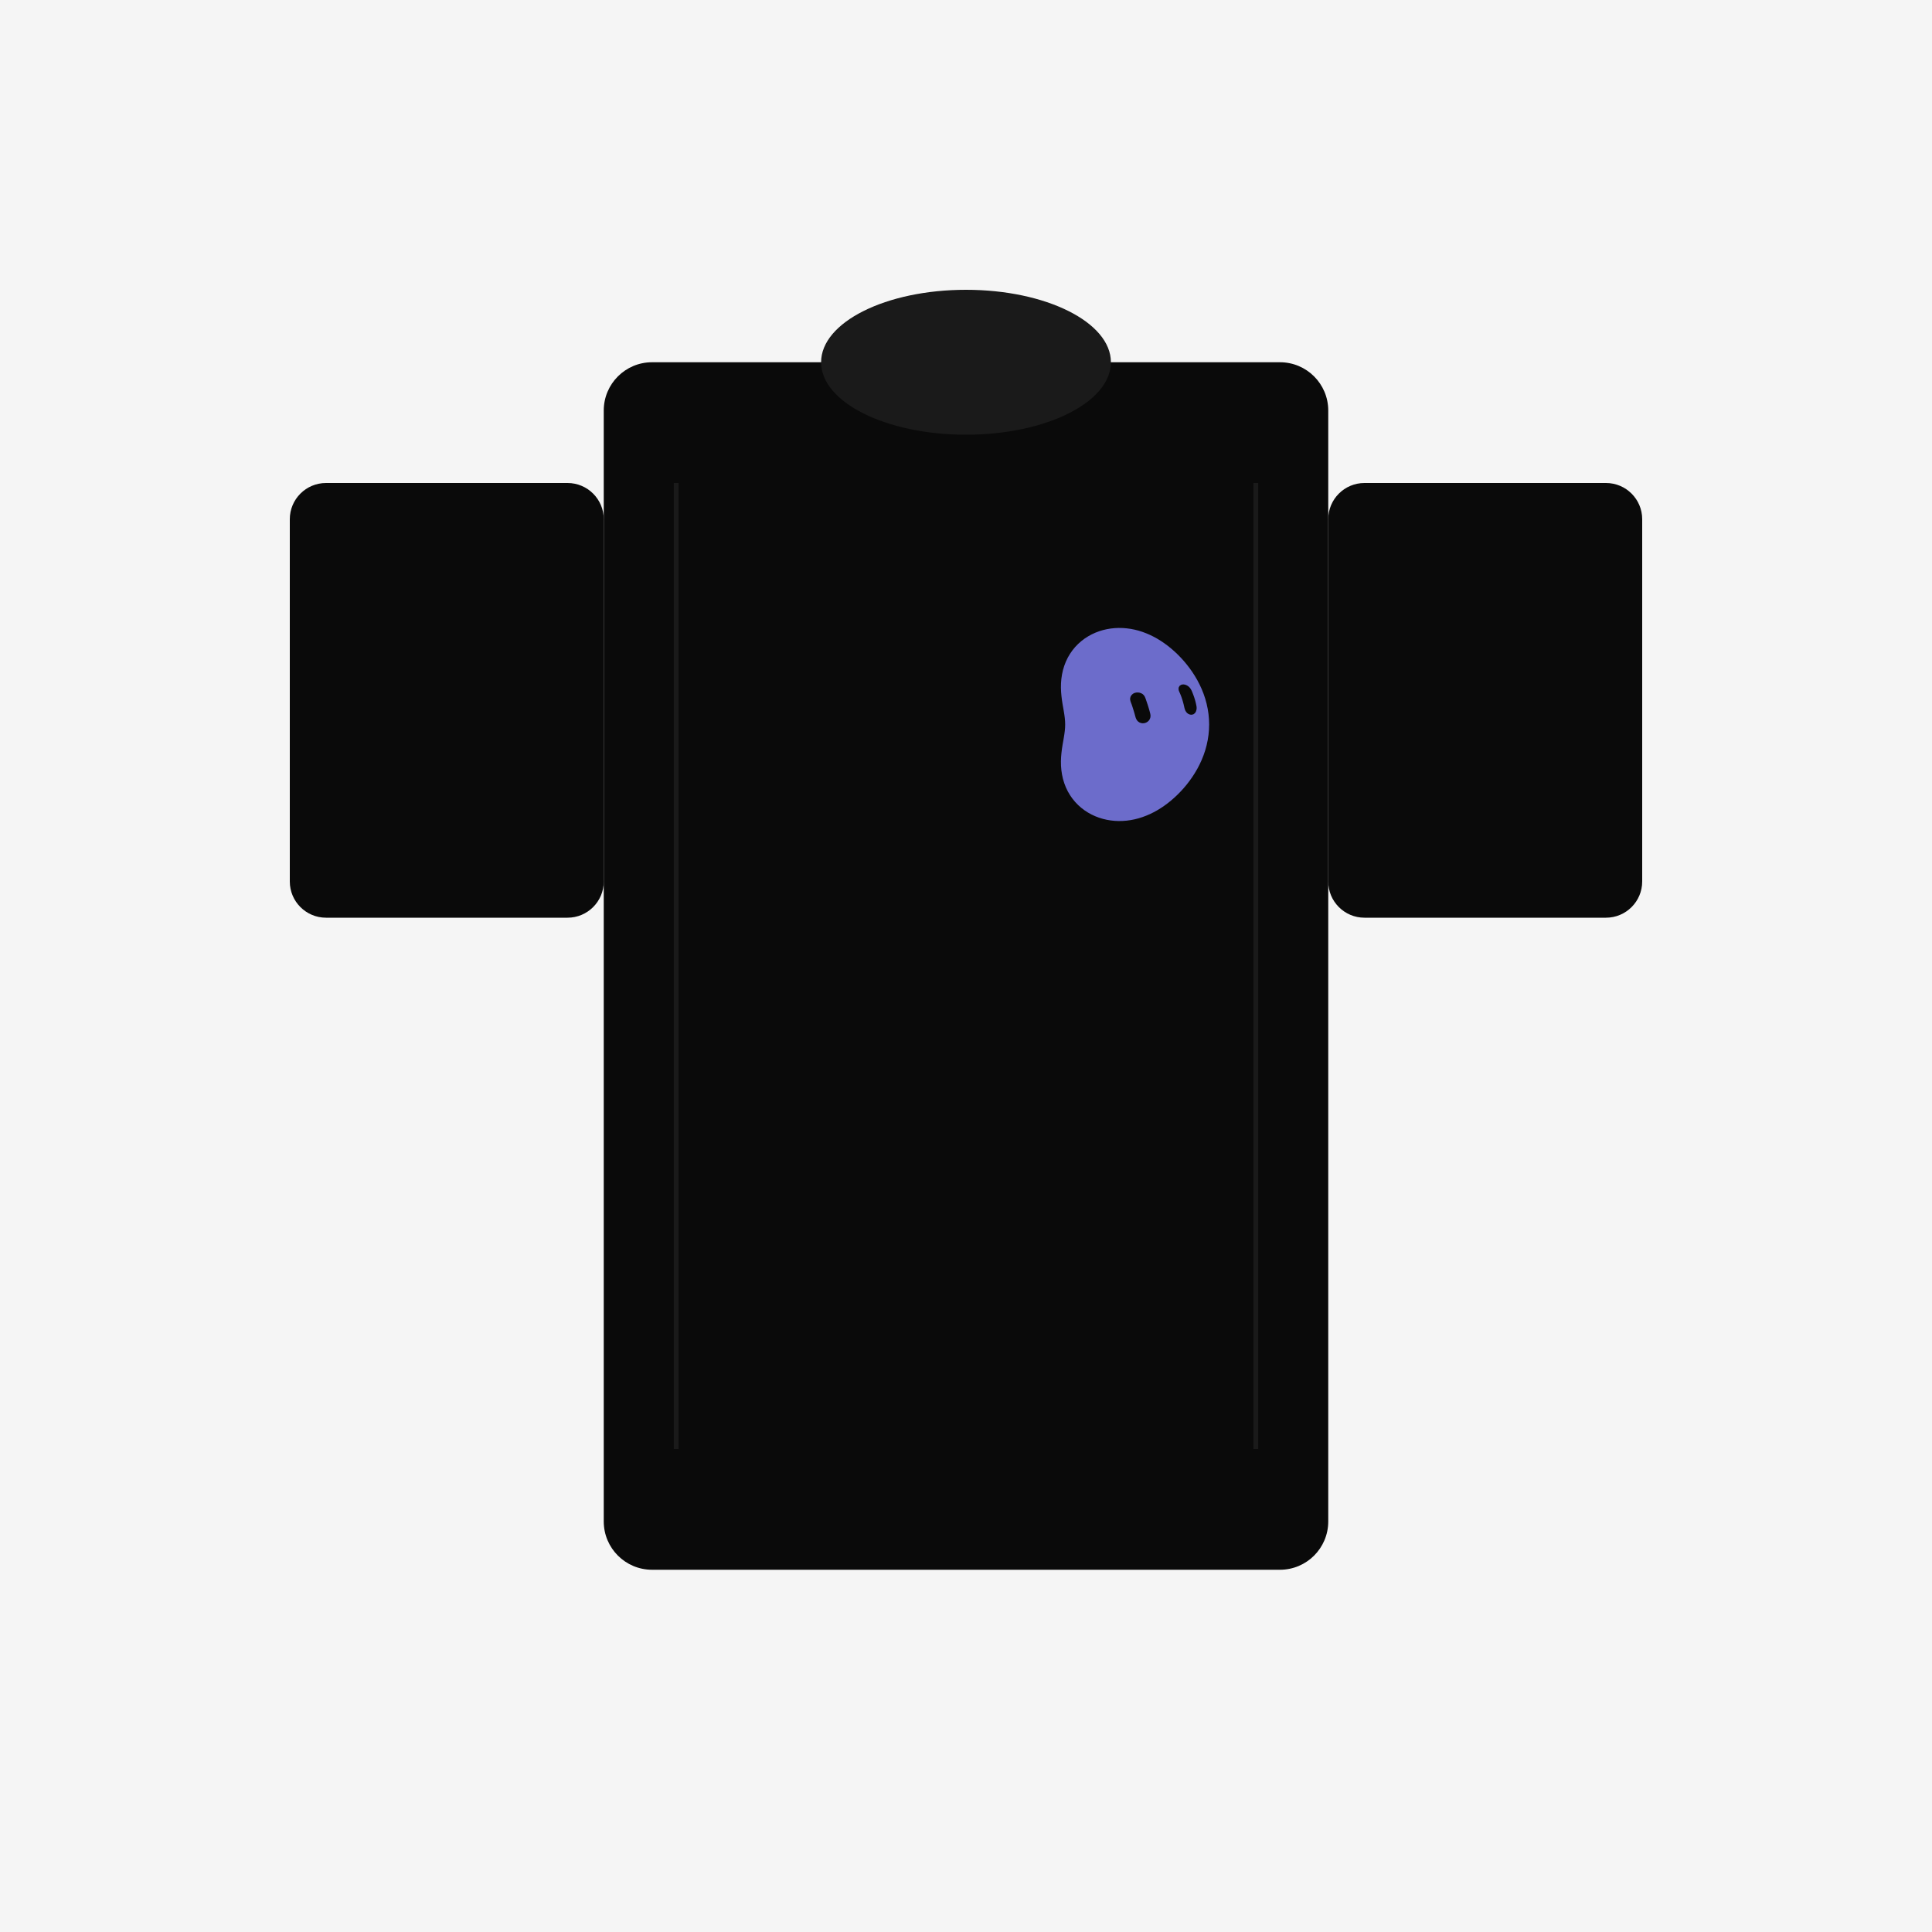
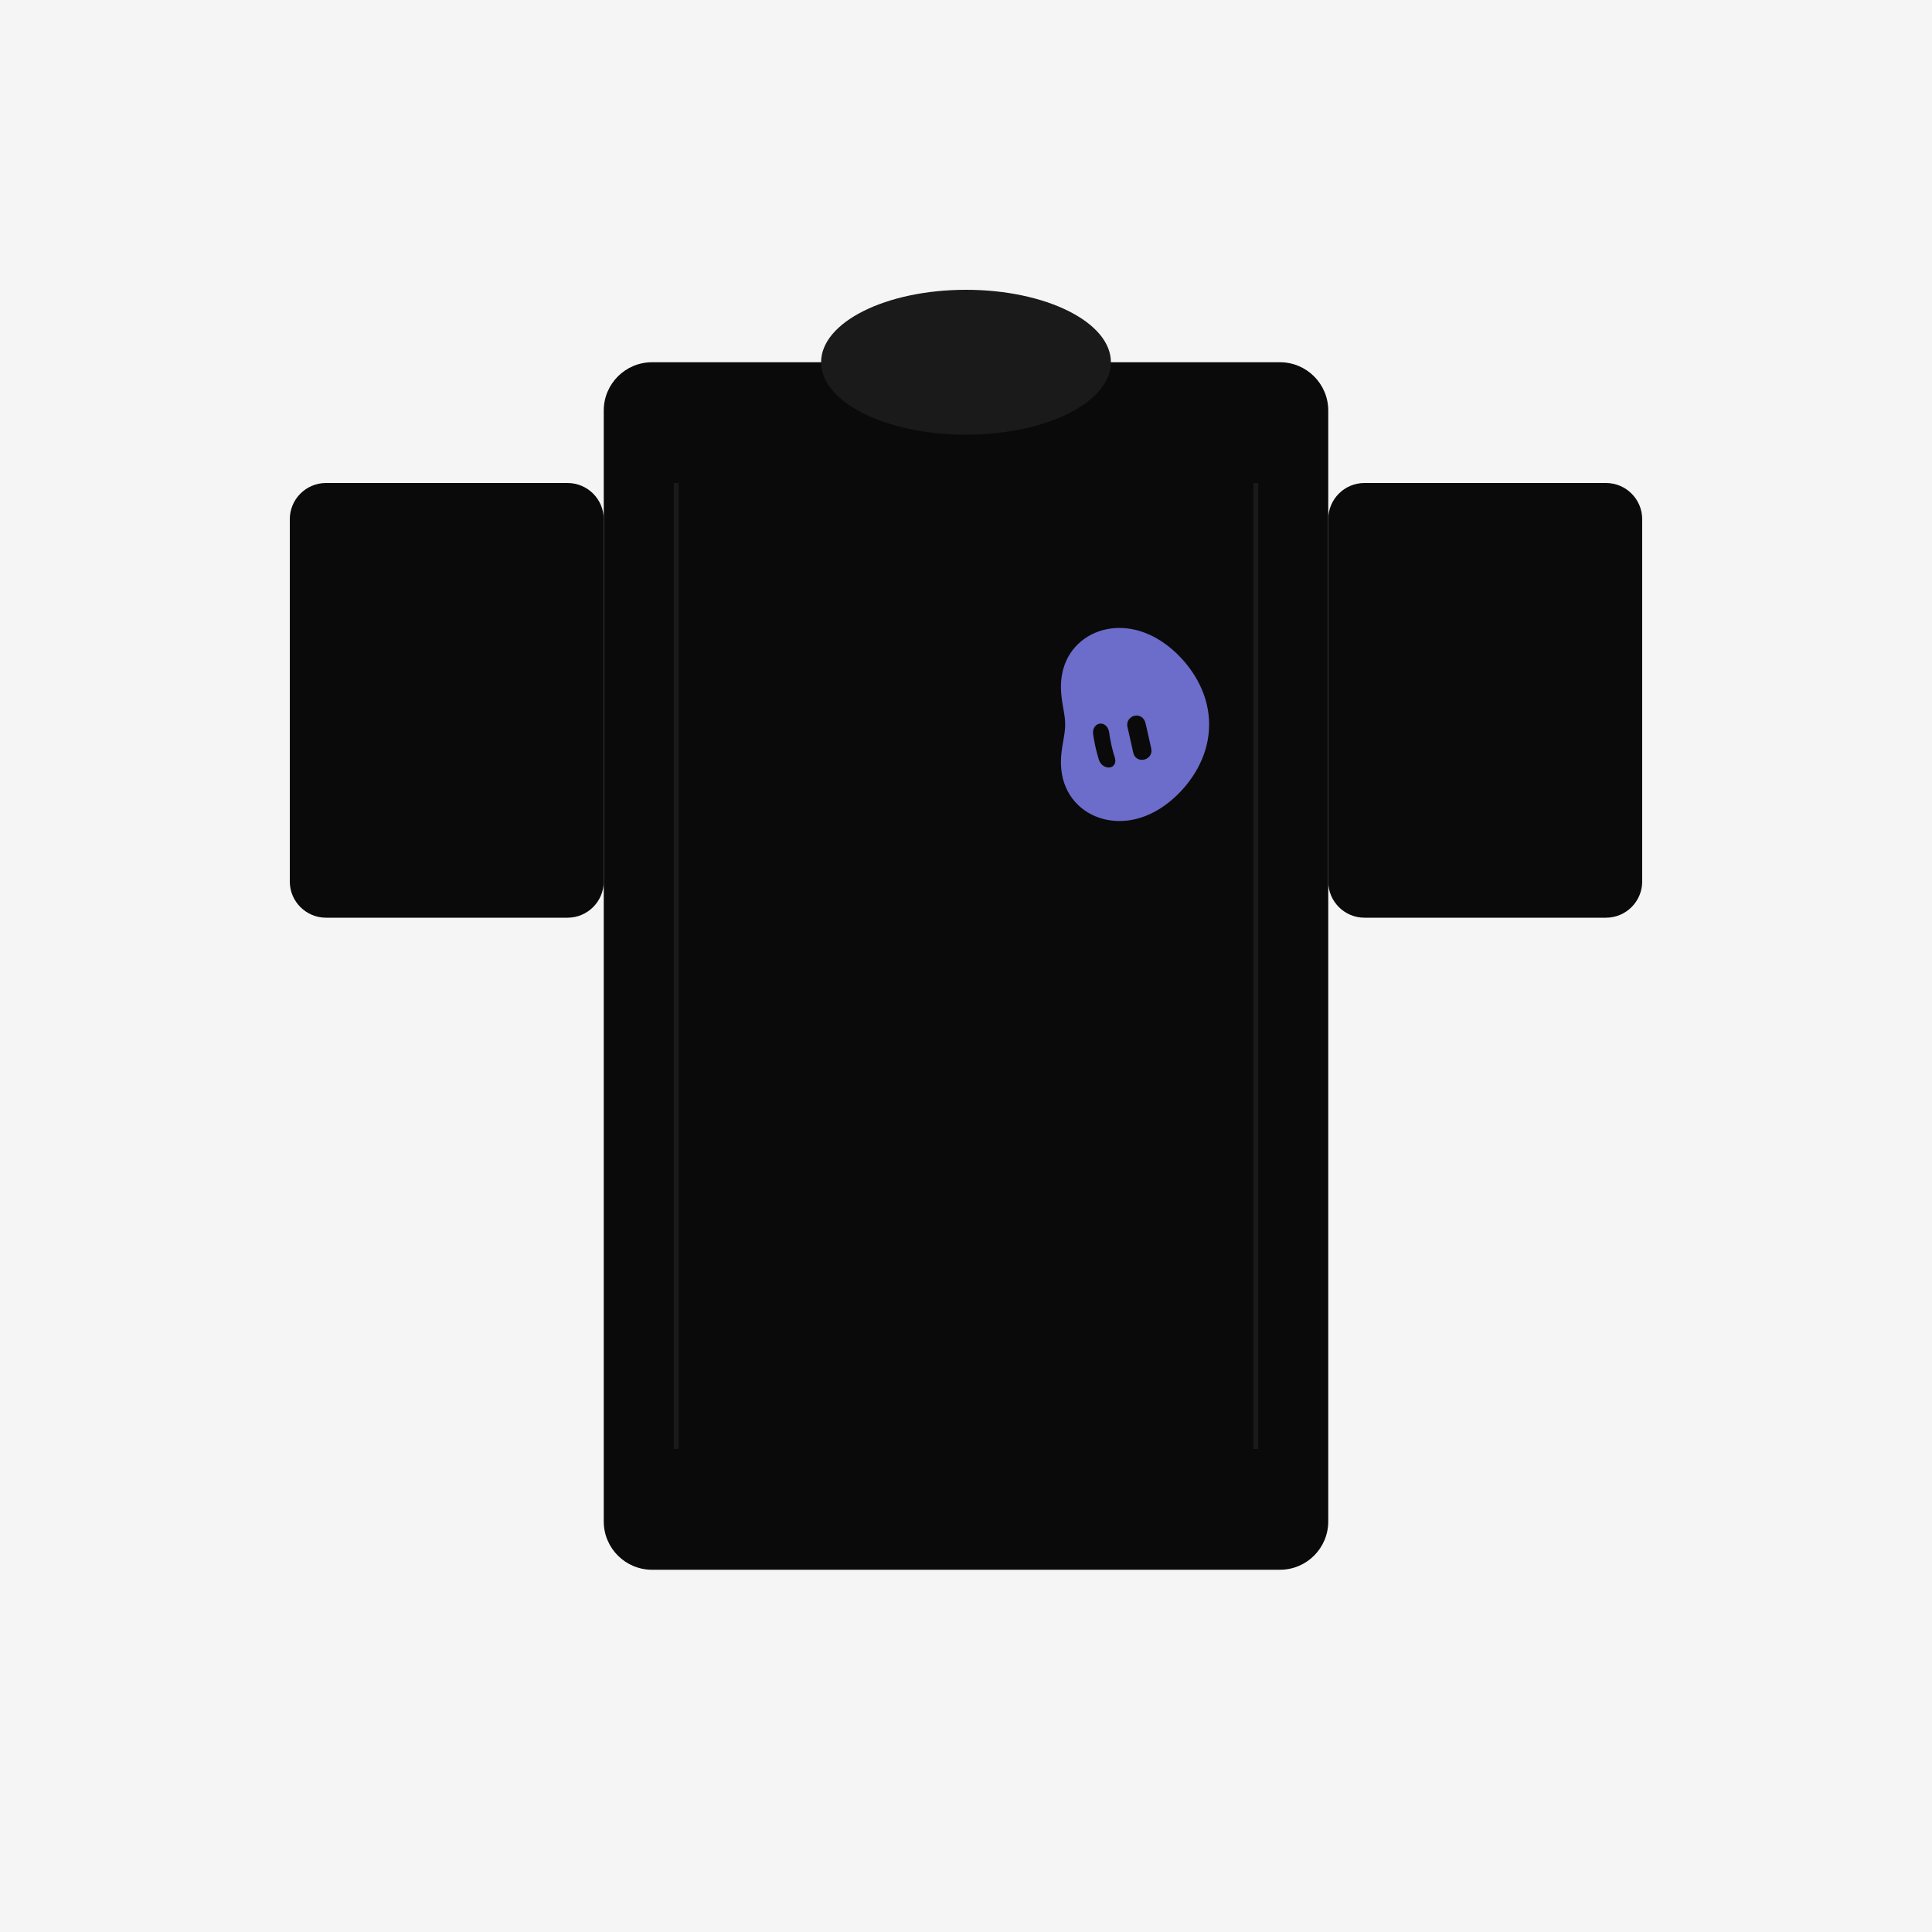
<svg xmlns="http://www.w3.org/2000/svg" width="800" height="800" viewBox="0 0 800 800">
  <defs>
    <style>
      .flatlay-background { fill: #F5F5F5; }
      .tee { fill: #0A0A0A; }
    </style>
  </defs>
  <rect width="800" height="800" class="flatlay-background" />
  <g class="tee">
    <rect x="250" y="150" width="300" height="500" rx="20" fill="#0A0A0A" />
    <ellipse cx="400" cy="150" rx="60" ry="30" fill="#1A1A1A" />
    <rect x="120" y="200" width="130" height="180" rx="15" fill="#0A0A0A" />
    <rect x="550" y="200" width="130" height="180" rx="15" fill="#0A0A0A" />
    <line x1="280" y1="200" x2="280" y2="600" stroke="#1A1A1A" stroke-width="2" />
    <line x1="520" y1="200" x2="520" y2="600" stroke="#1A1A1A" stroke-width="2" />
  </g>
  <g transform="translate(430, 260) scale(0.35)">
-     <g class="grok-bot-mark" data-official-id="bean" data-picker-shape="vertical-oval">
-       <path class="grok-bot-mark__compound" fill="#6C6CCB" fill-rule="evenodd" d="M201.94 114.27C201.94 116.35 201.87 118.44 201.74 120.53C201.61 122.6 201.43 124.68 201.17 126.74C200.92 128.8 200.6 130.85 200.22 132.88C199.86 134.91 199.42 136.93 198.93 138.92C198.45 140.91 197.9 142.88 197.31 144.82C196.7 146.77 196.05 148.69 195.36 150.57C194.66 152.46 193.92 154.31 193.14 156.14C192.36 157.97 191.52 159.76 190.66 161.52C189.79 163.28 188.9 165.01 187.96 166.7C187.02 168.4 186.05 170.05 185.05 171.67C184.06 173.29 183.03 174.89 181.98 176.44C180.93 178 179.85 179.52 178.74 181C177.64 182.49 176.52 183.94 175.38 185.37C174.23 186.78 173.06 188.17 171.89 189.52C170.7 190.88 169.5 192.2 168.28 193.49C167.06 194.77 165.82 196.04 164.58 197.26C163.32 198.49 162.06 199.68 160.77 200.85C159.5 202.01 158.2 203.13 156.88 204.23C155.58 205.33 154.25 206.4 152.91 207.43C151.57 208.46 150.21 209.46 148.84 210.43C147.48 211.39 146.1 212.33 144.7 213.22C143.3 214.12 141.89 214.98 140.48 215.81C139.05 216.63 137.62 217.42 136.17 218.17C134.72 218.93 133.26 219.64 131.79 220.32C130.32 220.99 128.83 221.63 127.34 222.22C125.85 222.83 124.34 223.39 122.83 223.9C121.32 224.42 119.8 224.89 118.27 225.33C116.74 225.76 115.2 226.14 113.66 226.49C112.12 226.84 110.57 227.14 109 227.4C107.45 227.65 105.89 227.87 104.33 228.04C102.76 228.2 101.2 228.33 99.63 228.4C98.07 228.48 96.49 228.51 94.92 228.49C93.35 228.47 91.79 228.4 90.22 228.29C88.66 228.17 87.1 228.01 85.53 227.8C83.98 227.59 82.43 227.33 80.89 227.02C79.34 226.7 77.81 226.35 76.28 225.94C74.76 225.52 73.24 225.06 71.74 224.55C70.24 224.03 68.75 223.47 67.28 222.85C65.81 222.24 64.35 221.56 62.92 220.84C61.49 220.12 60.07 219.35 58.69 218.51C57.3 217.68 55.93 216.8 54.59 215.86C53.27 214.93 51.95 213.93 50.69 212.89C49.41 211.85 48.17 210.74 46.97 209.59C45.77 208.45 44.6 207.24 43.49 205.99C42.37 204.73 41.3 203.43 40.27 202.07C39.25 200.72 38.27 199.32 37.34 197.87C36.42 196.43 35.54 194.93 34.73 193.4C33.92 191.87 33.15 190.29 32.46 188.69C31.77 187.09 31.13 185.44 30.56 183.77C29.99 182.11 29.48 180.42 29.03 178.7C28.58 176.99 28.2 175.25 27.89 173.51C27.56 171.77 27.31 170.01 27.11 168.26C26.91 166.51 26.78 164.74 26.69 163C26.61 161.25 26.58 159.51 26.6 157.78C26.62 156.06 26.69 154.34 26.8 152.66C26.91 150.98 27.06 149.31 27.24 147.68C27.41 146.05 27.61 144.45 27.84 142.87C28.06 141.3 28.31 139.76 28.55 138.26C28.8 136.75 29.06 135.29 29.32 133.85C29.56 132.41 29.82 131.02 30.04 129.65C30.28 128.27 30.5 126.94 30.68 125.63C30.88 124.31 31.05 123.03 31.18 121.75C31.33 120.47 31.43 119.23 31.5 117.98C31.57 116.74 31.61 115.51 31.61 114.27C31.61 113.04 31.57 111.8 31.5 110.56C31.43 109.31 31.33 108.07 31.18 106.79C31.05 105.51 30.88 104.23 30.68 102.92C30.5 101.61 30.28 100.27 30.04 98.89C29.82 97.52 29.56 96.13 29.32 94.69C29.06 93.26 28.8 91.79 28.55 90.28C28.31 88.78 28.06 87.24 27.84 85.67C27.61 84.11 27.41 82.49 27.24 80.86C27.06 79.23 26.91 77.56 26.8 75.88C26.69 74.2 26.62 72.48 26.6 70.76C26.58 69.03 26.61 67.29 26.69 65.54C26.78 63.8 26.91 62.03 27.11 60.29C27.31 58.53 27.56 56.77 27.89 55.03C28.2 53.29 28.58 51.55 29.03 49.84C29.48 48.13 29.99 46.43 30.56 44.77C31.13 43.1 31.77 41.45 32.46 39.85C33.15 38.25 33.92 36.67 34.73 35.14C35.54 33.61 36.42 32.11 37.34 30.67C38.27 29.23 39.25 27.82 40.27 26.47C41.3 25.11 42.37 23.81 43.49 22.55C44.6 21.3 45.77 20.09 46.97 18.95C48.17 17.8 49.41 16.69 50.69 15.65C51.95 14.61 53.27 13.61 54.59 12.68C55.93 11.74 57.3 10.86 58.69 10.03C60.07 9.2 61.49 8.43 62.92 7.7C64.35 6.98 65.81 6.31 67.28 5.69C68.75 5.07 70.24 4.51 71.74 3.99C73.24 3.48 74.76 3.02 76.28 2.6C77.81 2.19 79.34 1.84 80.89 1.52C82.43 1.21 83.98 0.96 85.53 0.74C87.1 0.53 88.66 0.37 90.22 0.25C91.79 0.14 93.35 0.07 94.92 0.05C96.49 0.04 98.07 0.06 99.63 0.14C101.2 0.21 102.76 0.34 104.33 0.51C105.89 0.67 107.45 0.89 109 1.14C110.57 1.4 112.12 1.7 113.66 2.05C115.2 2.4 116.74 2.79 118.27 3.21C119.8 3.65 121.32 4.12 122.83 4.64C124.34 5.15 125.85 5.71 127.34 6.32C128.83 6.91 130.32 7.55 131.79 8.22C133.26 8.9 134.72 9.61 136.17 10.37C137.62 11.12 139.05 11.91 140.48 12.73C141.89 13.56 143.3 14.43 144.7 15.32C146.1 16.21 147.48 17.15 148.84 18.11C150.21 19.08 151.57 20.08 152.91 21.11C154.25 22.14 155.58 23.21 156.88 24.31C158.2 25.41 159.5 26.53 160.77 27.69C162.06 28.86 163.32 30.05 164.58 31.28C165.82 32.5 167.06 33.77 168.28 35.05C169.5 36.35 170.7 37.66 171.89 39.02C173.06 40.38 174.23 41.76 175.38 43.19C176.52 44.6 177.64 46.05 178.74 47.54C179.85 49.03 180.93 50.55 181.98 52.1C183.03 53.66 184.06 55.25 185.05 56.87C186.05 58.49 187.02 60.16 187.96 61.84C188.9 63.53 189.79 65.26 190.66 67.02C191.52 68.78 192.36 70.57 193.14 72.4C193.92 74.23 194.66 76.08 195.36 77.97C196.05 79.85 196.7 81.78 197.31 83.72C197.9 85.66 198.45 87.63 198.93 89.62C199.42 91.62 199.86 93.63 200.22 95.66C200.6 97.69 200.92 99.74 201.17 101.8C201.43 103.86 201.61 105.94 201.74 108.02C201.87 110.1 201.94 112.19 201.94 114.27Z M117.66 76.39L119.65 76.66L121.51 77.29L123.21 78.25L124.63 79.57L125.71 81.18L126.51 82.97L127.17 84.82L127.81 86.69L128.43 88.56L129.06 90.42L129.67 92.30L130.25 94.19L130.82 96.08L131.36 97.98L131.87 99.89L132.35 101.81L132.62 103.80L132.44 105.81L131.79 107.77L130.66 109.55L129.14 111.00L127.33 112.06L125.35 112.69L123.33 112.86L121.35 112.58L119.52 111.87L117.91 110.78L116.58 109.35L115.61 107.68L114.91 105.83L114.37 103.93L113.86 102.02L113.31 100.12L112.75 98.24L112.16 96.34L111.57 94.47L110.96 92.59L110.34 90.72L109.63 88.88L108.96 87.03L108.50 85.11L108.49 83.10L109.08 81.11L110.22 79.36L111.78 77.94L113.63 76.98L115.64 76.48Z M171.26 66.85L173.23 67.10L175.02 67.71L176.61 68.60L178.02 69.69L179.24 70.97L180.24 72.41L181.09 73.97L181.81 75.60L182.48 77.27L183.12 78.94L183.75 80.63L184.33 82.33L184.87 84.06L185.39 85.79L185.86 87.56L186.30 89.34L186.68 91.13L187.03 92.96L187.17 94.84L186.96 96.82L186.38 98.82L185.24 100.74L183.42 102.19L181.29 102.73L179.29 102.56L177.54 101.88L176.07 100.85L174.86 99.58L173.93 98.08L173.24 96.43L172.74 94.69L172.33 92.90L171.92 91.10L171.47 89.33L171.00 87.57L170.49 85.83L169.94 84.11L169.37 82.38L168.76 80.70L168.11 79.03L167.42 77.37L166.70 75.74L166.04 74.07L165.72 72.25L165.98 70.27L167.15 68.39L169.12 67.18Z" />
+     <g class="grok-bot-mark" data-official-id="bean" data-picker-shape="vertical-oval" data-expression="19">
+       <path class="grok-bot-mark__compound" fill="#6C6CCB" fill-rule="evenodd" d="M201.94 114.27C201.94 116.35 201.87 118.44 201.74 120.53C201.61 122.6 201.43 124.68 201.17 126.74C200.92 128.8 200.6 130.85 200.22 132.88C199.86 134.91 199.42 136.93 198.93 138.92C198.45 140.91 197.9 142.88 197.31 144.82C196.7 146.77 196.05 148.69 195.36 150.57C194.66 152.46 193.92 154.31 193.14 156.14C192.36 157.97 191.52 159.76 190.66 161.52C189.79 163.28 188.9 165.01 187.96 166.7C187.02 168.4 186.05 170.05 185.05 171.67C184.06 173.29 183.03 174.89 181.98 176.44C180.93 178 179.85 179.52 178.74 181C177.64 182.49 176.52 183.94 175.38 185.37C174.23 186.78 173.06 188.17 171.89 189.52C170.7 190.88 169.5 192.2 168.28 193.49C167.06 194.77 165.82 196.04 164.58 197.26C163.32 198.49 162.06 199.68 160.77 200.85C159.5 202.01 158.2 203.13 156.88 204.23C155.58 205.33 154.25 206.4 152.91 207.43C151.57 208.46 150.21 209.46 148.84 210.43C147.48 211.39 146.1 212.33 144.7 213.22C143.3 214.12 141.89 214.98 140.48 215.81C139.05 216.63 137.62 217.42 136.17 218.17C134.72 218.93 133.26 219.64 131.79 220.32C130.32 220.99 128.83 221.63 127.34 222.22C125.85 222.83 124.34 223.39 122.83 223.9C121.32 224.42 119.8 224.89 118.27 225.33C116.74 225.76 115.2 226.14 113.66 226.49C112.12 226.84 110.57 227.14 109 227.4C107.45 227.65 105.89 227.87 104.33 228.04C102.76 228.2 101.2 228.33 99.63 228.4C98.07 228.48 96.49 228.51 94.92 228.49C93.35 228.47 91.79 228.4 90.22 228.29C88.66 228.17 87.1 228.01 85.53 227.8C83.98 227.59 82.43 227.33 80.89 227.02C79.34 226.7 77.81 226.35 76.28 225.94C74.76 225.52 73.24 225.06 71.74 224.55C70.24 224.03 68.75 223.47 67.28 222.85C65.81 222.24 64.35 221.56 62.92 220.84C61.49 220.12 60.07 219.35 58.69 218.51C57.3 217.68 55.93 216.8 54.59 215.86C53.27 214.93 51.95 213.93 50.69 212.89C49.41 211.85 48.17 210.74 46.97 209.59C45.77 208.45 44.6 207.24 43.49 205.99C42.37 204.73 41.3 203.43 40.27 202.07C39.25 200.72 38.27 199.32 37.34 197.87C36.42 196.43 35.54 194.93 34.73 193.4C33.92 191.87 33.15 190.29 32.46 188.69C31.77 187.09 31.13 185.44 30.56 183.77C29.99 182.11 29.48 180.42 29.03 178.7C28.58 176.99 28.2 175.25 27.89 173.51C27.56 171.77 27.31 170.01 27.11 168.26C26.91 166.51 26.78 164.74 26.69 163C26.61 161.25 26.58 159.51 26.6 157.78C26.62 156.06 26.69 154.34 26.8 152.66C26.91 150.98 27.06 149.31 27.24 147.68C27.41 146.05 27.61 144.45 27.84 142.87C28.06 141.3 28.31 139.76 28.55 138.26C28.8 136.75 29.06 135.29 29.32 133.85C29.56 132.41 29.82 131.02 30.04 129.65C30.28 128.27 30.5 126.94 30.68 125.63C30.88 124.31 31.05 123.03 31.18 121.75C31.33 120.47 31.43 119.23 31.5 117.98C31.57 116.74 31.61 115.51 31.61 114.27C31.61 113.04 31.57 111.8 31.5 110.56C31.43 109.31 31.33 108.07 31.18 106.79C31.05 105.51 30.88 104.23 30.68 102.92C30.5 101.61 30.28 100.27 30.04 98.89C29.82 97.52 29.56 96.13 29.32 94.69C29.06 93.26 28.8 91.79 28.55 90.28C28.31 88.78 28.06 87.24 27.84 85.67C27.61 84.11 27.41 82.49 27.24 80.86C27.06 79.23 26.91 77.56 26.8 75.88C26.69 74.2 26.62 72.48 26.6 70.76C26.58 69.03 26.61 67.29 26.69 65.54C26.78 63.8 26.91 62.03 27.11 60.29C27.31 58.53 27.56 56.77 27.89 55.03C28.2 53.29 28.58 51.55 29.03 49.84C29.48 48.13 29.99 46.43 30.56 44.77C31.13 43.1 31.77 41.45 32.46 39.85C33.15 38.25 33.92 36.67 34.73 35.14C35.54 33.61 36.42 32.11 37.34 30.67C38.27 29.23 39.25 27.82 40.27 26.47C41.3 25.11 42.37 23.81 43.49 22.55C44.6 21.3 45.77 20.09 46.97 18.95C48.17 17.8 49.41 16.69 50.69 15.65C51.95 14.61 53.27 13.61 54.59 12.68C55.93 11.74 57.3 10.86 58.69 10.03C60.07 9.2 61.49 8.43 62.92 7.7C64.35 6.98 65.81 6.31 67.28 5.69C68.75 5.07 70.24 4.51 71.74 3.99C73.24 3.48 74.76 3.02 76.28 2.6C77.81 2.19 79.34 1.84 80.89 1.52C82.43 1.21 83.98 0.96 85.53 0.74C87.1 0.53 88.66 0.37 90.22 0.25C91.79 0.14 93.35 0.07 94.92 0.05C96.49 0.04 98.07 0.06 99.63 0.14C101.2 0.21 102.76 0.34 104.33 0.51C105.89 0.67 107.45 0.89 109 1.14C110.57 1.4 112.12 1.7 113.66 2.05C115.2 2.4 116.74 2.79 118.27 3.21C119.8 3.65 121.32 4.12 122.83 4.64C124.34 5.15 125.85 5.71 127.34 6.32C128.83 6.91 130.32 7.55 131.79 8.22C133.26 8.9 134.72 9.61 136.17 10.37C137.62 11.12 139.05 11.91 140.48 12.73C141.89 13.56 143.3 14.43 144.7 15.32C146.1 16.21 147.48 17.15 148.84 18.11C150.21 19.08 151.57 20.08 152.91 21.11C154.25 22.14 155.58 23.21 156.88 24.31C158.2 25.41 159.5 26.53 160.77 27.69C162.06 28.86 163.32 30.05 164.58 31.28C165.82 32.5 167.06 33.77 168.28 35.05C169.5 36.35 170.7 37.66 171.89 39.02C173.06 40.38 174.23 41.76 175.38 43.19C176.52 44.6 177.64 46.05 178.74 47.54C179.85 49.03 180.93 50.55 181.98 52.1C183.03 53.66 184.06 55.25 185.05 56.87C186.05 58.49 187.02 60.16 187.96 61.84C188.9 63.53 189.79 65.26 190.66 67.02C191.52 68.78 192.36 70.57 193.14 72.4C193.92 74.23 194.66 76.08 195.36 77.97C196.05 79.85 196.7 81.78 197.31 83.72C197.9 85.66 198.45 87.63 198.93 89.62C199.42 91.62 199.86 93.63 200.22 95.66C200.6 97.69 200.92 99.74 201.17 101.8C201.43 103.86 201.61 105.94 201.74 108.02C201.87 110.1 201.94 112.19 201.94 114.27Z M72.96 113.16L75.59 113.36L78.04 114.36L80.13 115.98L81.75 118.07L82.86 120.48L83.54 123.04L83.97 125.65L84.35 128.28L84.79 130.90L85.29 133.50L85.82 136.10L86.37 138.69L86.97 141.28L87.61 143.85L88.28 146.42L89.00 148.98L89.77 151.52L90.52 154.06L90.97 156.67L90.74 159.30L89.75 161.75L87.98 163.71L85.63 164.89L83.00 165.22L80.38 164.85L77.93 163.87L75.73 162.38L73.87 160.50L72.44 158.28L71.44 155.82L70.66 153.28L69.96 150.73L69.26 148.17L68.60 145.59L67.97 143.02L67.38 140.43L66.83 137.84L66.31 135.24L65.82 132.63L65.37 130.01L64.95 127.39L64.60 124.77L64.60 122.12L65.20 119.54L66.40 117.18L68.16 115.21L70.40 113.81Z M115.98 103.65L118.69 103.98L121.22 105.00L123.41 106.65L125.13 108.77L126.24 111.28L126.94 113.92L127.56 116.59L128.17 119.26L128.77 121.94L129.38 124.61L129.99 127.29L130.59 129.96L131.19 132.64L131.78 135.32L132.40 137.99L133.00 140.66L133.56 143.35L133.74 146.07L133.20 148.75L131.97 151.18L130.14 153.23L127.90 154.78L125.35 155.78L122.64 156.17L119.92 155.88L117.37 154.90L115.17 153.28L113.47 151.14L112.43 148.61L111.79 145.95L111.19 143.27L110.60 140.60L110.00 137.92L109.40 135.25L108.80 132.57L108.20 129.90L107.59 127.22L106.99 124.54L106.38 121.87L105.76 119.20L105.16 116.53L105.00 113.80L105.51 111.11L106.70 108.66L108.49 106.58L110.72 105.00L113.26 104.00Z" />
    </g>
  </g>
</svg>
